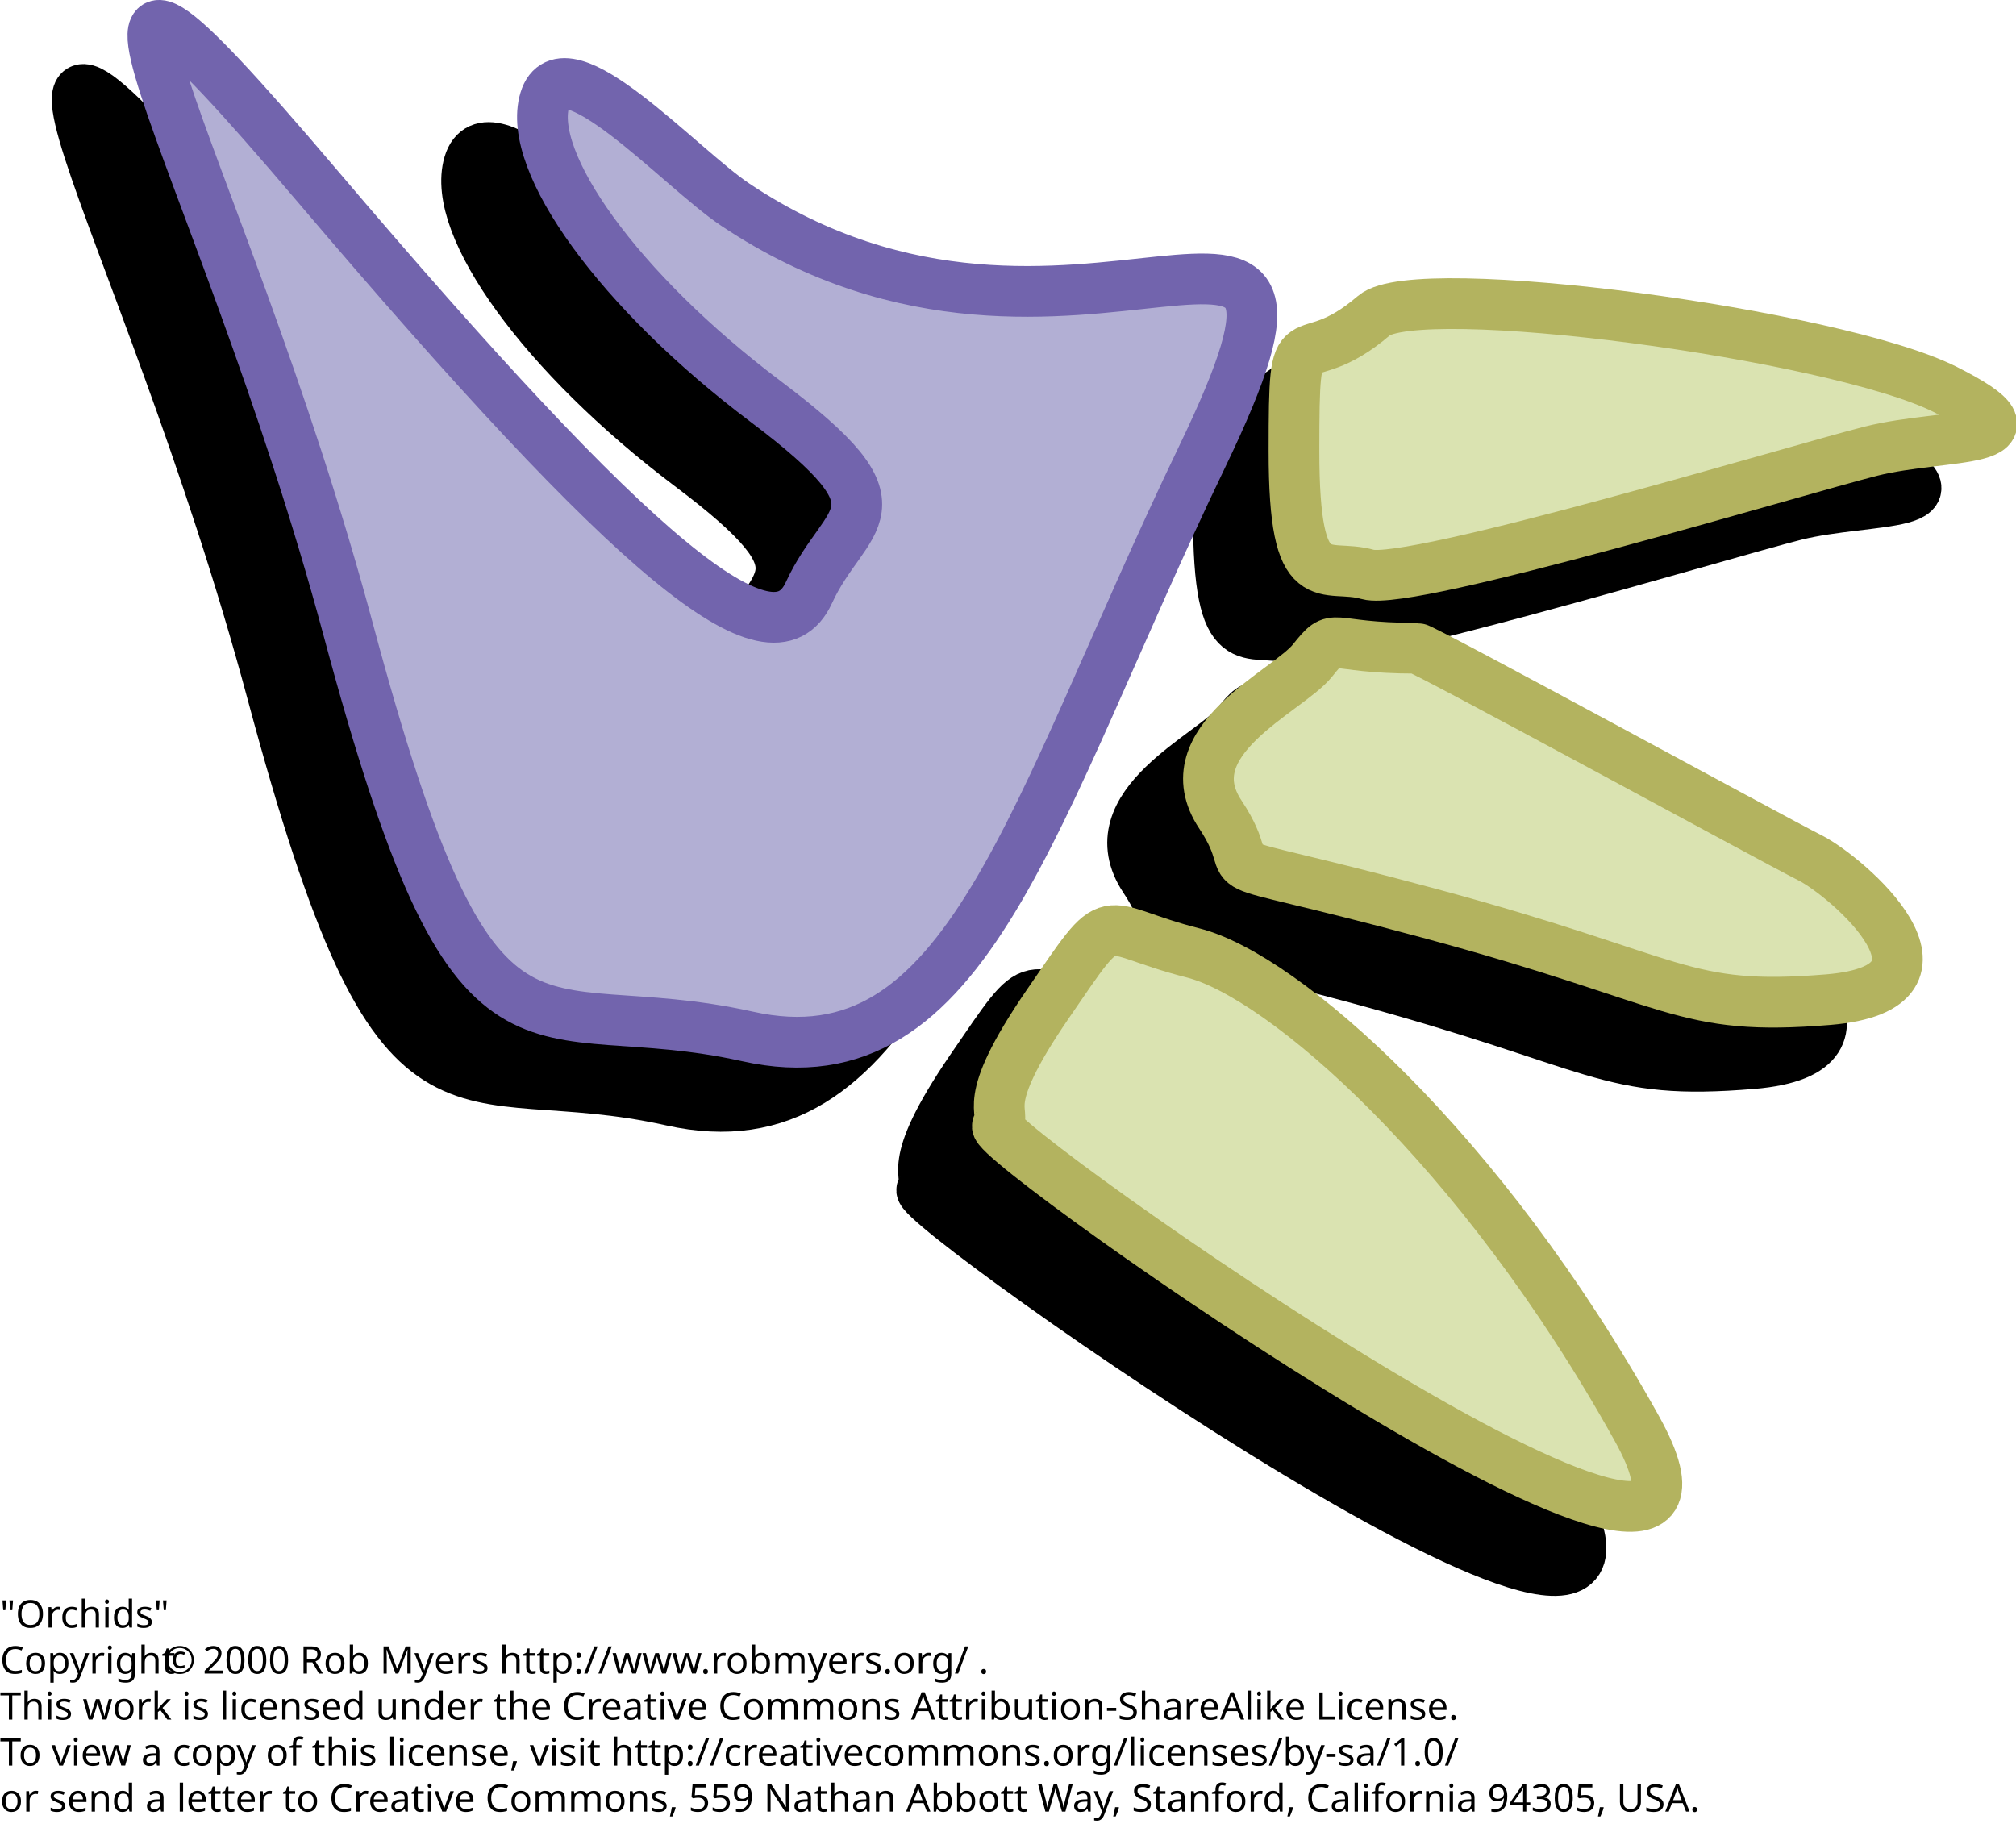
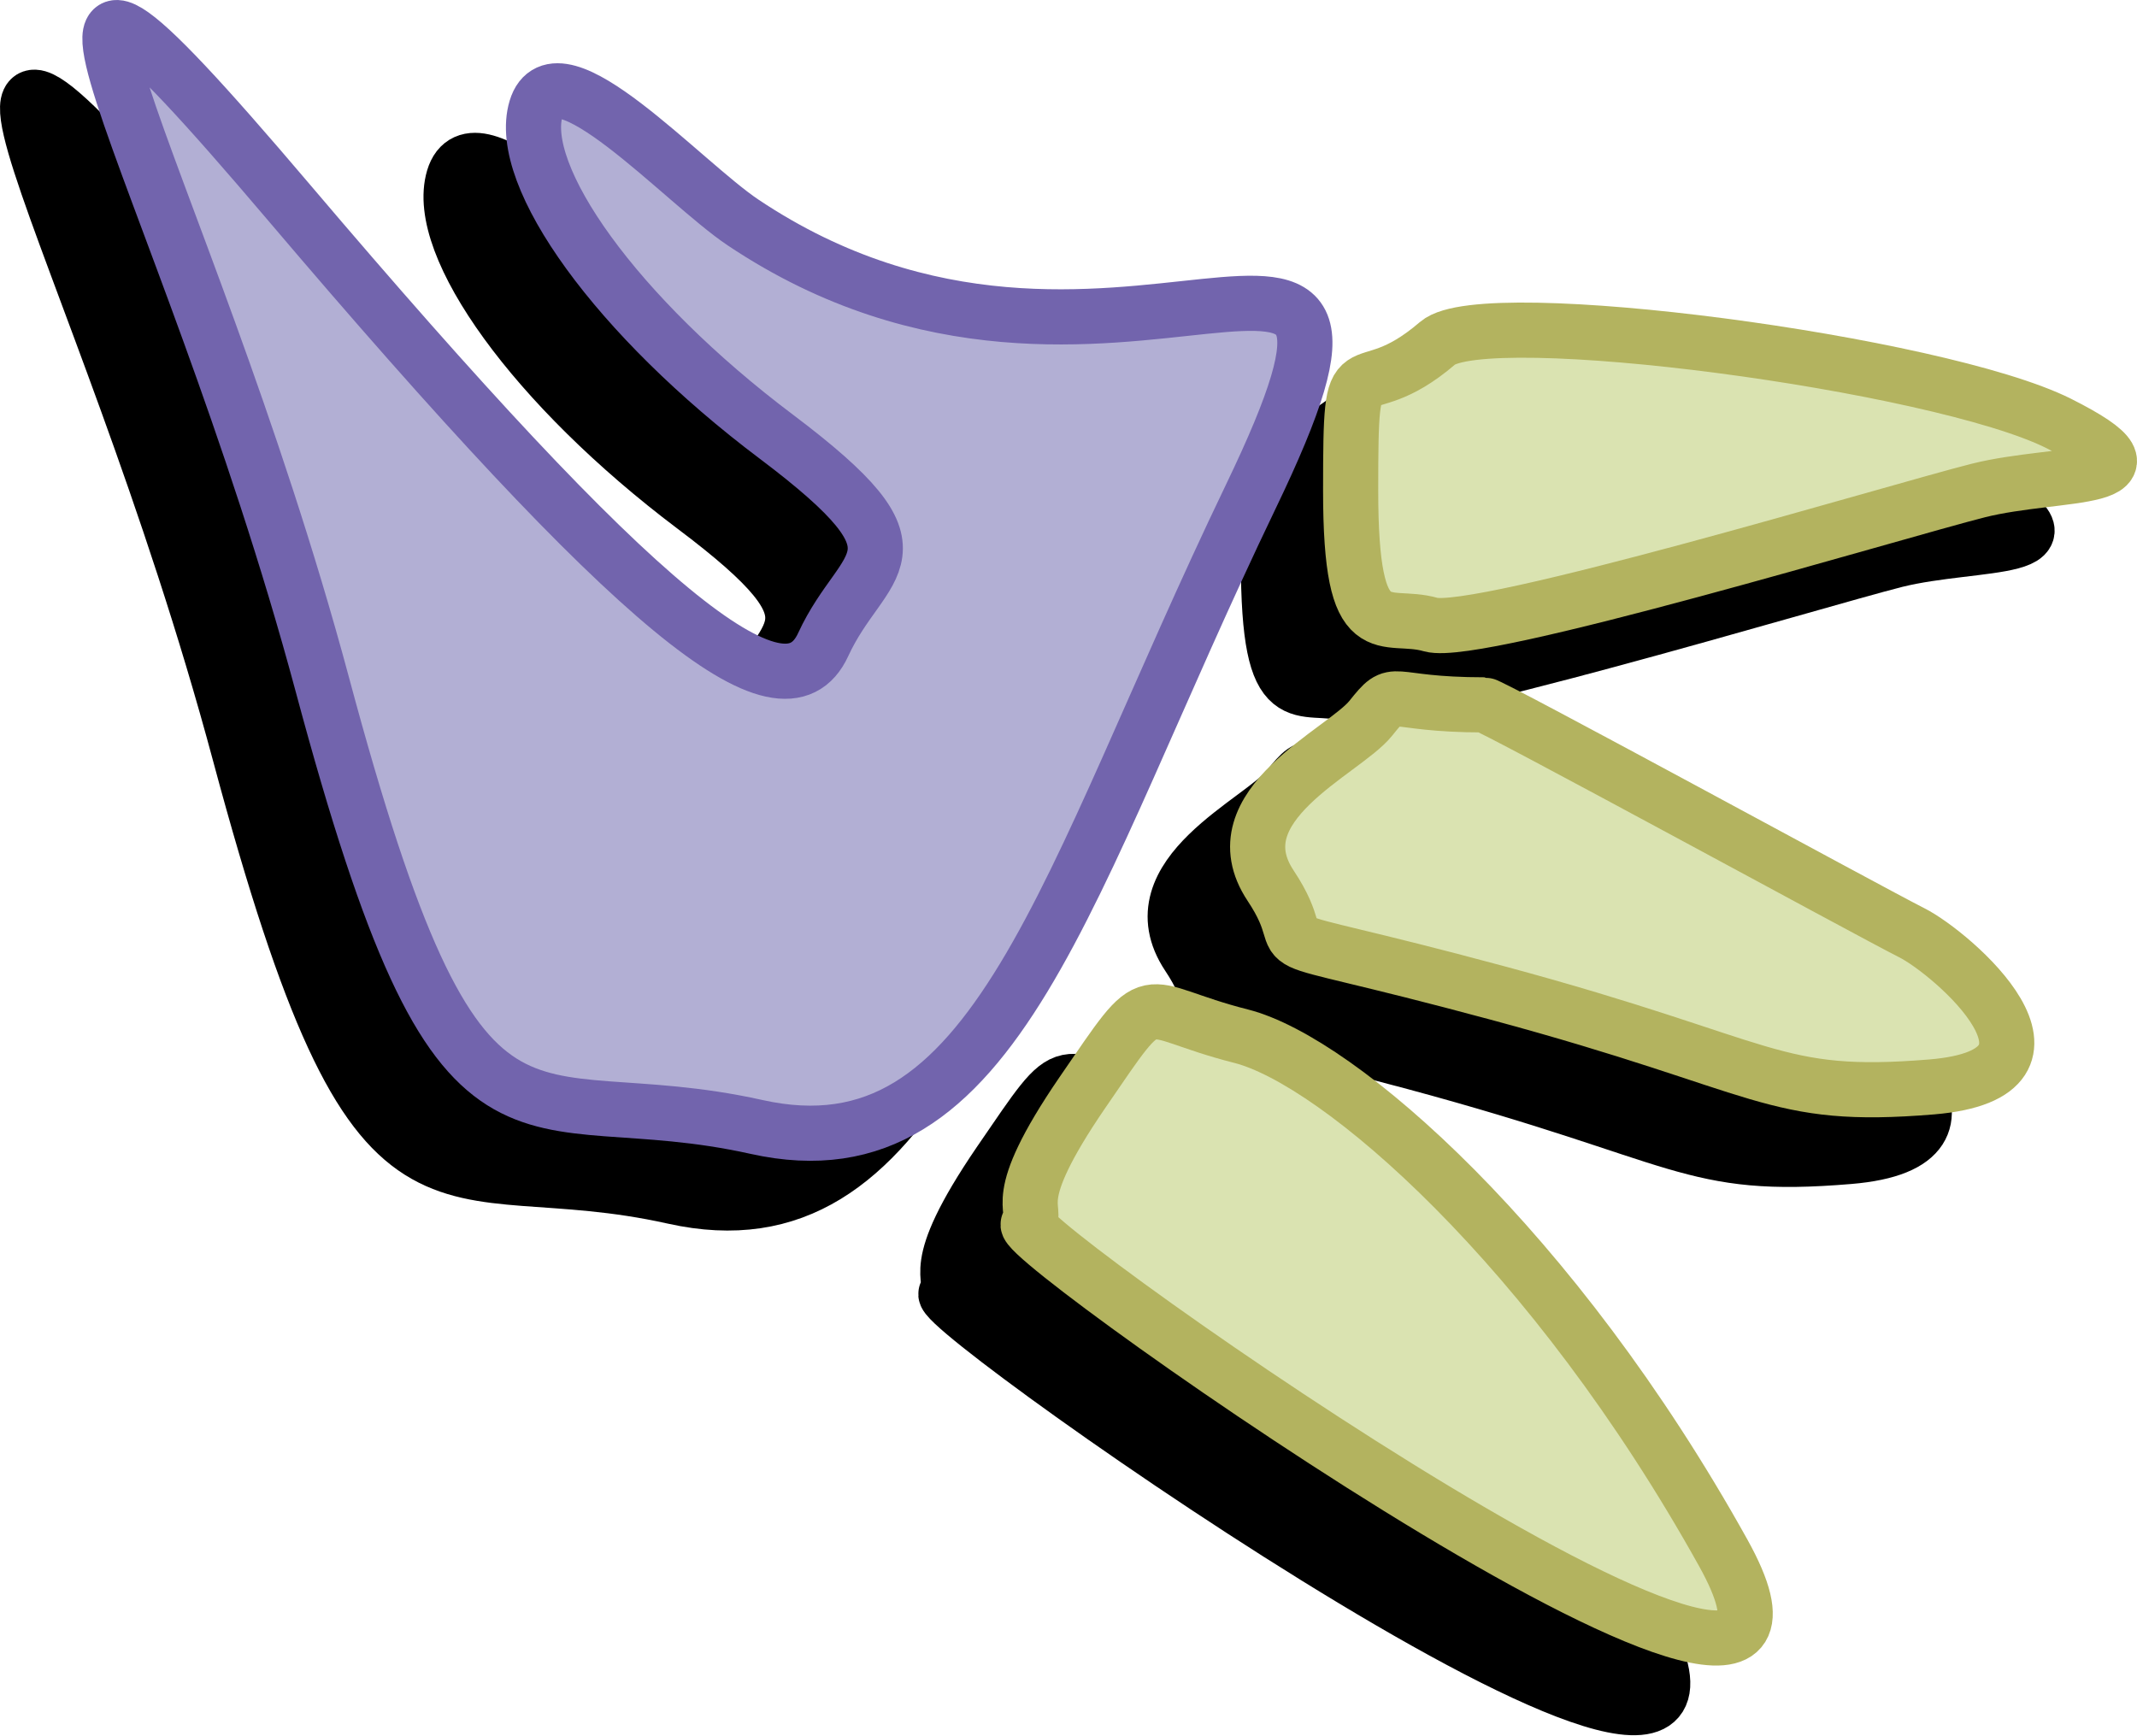
- <svg xmlns="http://www.w3.org/2000/svg" width="635.286" height="575.87" viewBox="0 0 635.286 575.87" style="overflow:visible;enable-background:new 0 0 635.286 575.87" xml:space="preserve">
-   <style type="text/css">
+ <svg xmlns="http://www.w3.org/2000/svg" width="619.349" height="502.941" viewBox="0 0 635.286 575.87" style="overflow:visible" xml:space="preserve" id="svg2793" version="1.0">
+   <defs id="defs2841" />
+   <style type="text/css" id="style2795">
	
		@font-face{font-family:'Times-Roman';src:url(F09D49A2.cef)}
	
	</style>
-   <g id="Layer_1">
-     <text transform="matrix(1 0 0 1 0 512.9067)">
-       <tspan x="0" y="0" style="font-family:'Times-Roman'; font-size:12;">"Orchids"</tspan>
-       <tspan x="0" y="14.5" style="font-family:'Times-Roman'; font-size:12;">Copyright </tspan>
-       <tspan x="51.668" y="14.5" style="font-family:'Times-Roman'; font-size:12;">©</tspan>
-       <tspan x="60.785" y="14.5" style="font-family:'Times-Roman'; font-size:12;"> 2000 Rob Myers http://www.robmyers.org/ .</tspan>
-       <tspan x="0" y="29" style="font-family:'Times-Roman'; font-size:12;">This work is licensed under the Creative Commons Attribution-ShareAlike License.</tspan>
-       <tspan x="0" y="43.5" style="font-family:'Times-Roman'; font-size:12;">To view a copy of this license, visit http://creativecommons.org/licenses/by-sa/1.0/ </tspan>
-       <tspan x="0" y="58" style="font-family:'Times-Roman'; font-size:12;">or send a letter to Creative Commons, 559 Nathan Abbott Way, Stanford, California 94305, USA.</tspan>
-     </text>
-     <g>
-       <g>
-         <path style="stroke:#000000;stroke-width:15.984;" d="M207.816,84.695c106.56,71.28,201.241-33.048,147.024,79.561      c-54.144,112.68-73.512,198.071-143.208,182.592c-69.624-15.552-85.104,23.256-125.784-128.16      C45.24,67.199-24.456-39.649,76.2,78.863c100.584,118.44,143.208,153.36,154.8,128.16      c11.592-25.271,32.904-25.271-13.536-60.191c-46.44-34.992-75.456-75.744-69.696-95.185      C153.6,32.208,190.392,73.031,207.816,84.695z" />
-         <g>
-           <path style="stroke:#000000;stroke-width:15.984;" d="M409.057,119.615c-23.904,20.521-25.129-3.888-25.129,42.696       c0,46.656,9.648,34.992,23.184,38.88c13.537,3.888,135.505-33.048,158.688-38.88c23.257-5.76,58.104-1.944,23.257-19.368       C554.208,125.447,422.592,107.951,409.057,119.615z" />
-           <path style="stroke:#000000;stroke-width:15.984;" d="M422.592,224.447c-29.016,0-25.128-5.76-32.904,3.889       c-7.703,9.72-44.496,25.271-29.016,48.6c15.48,23.256-13.536,9.72,65.809,31.032c79.344,21.384,79.344,31.104,125.783,27.216       c46.44-3.888,5.832-38.88-5.832-44.64C534.84,284.711,424.536,224.447,422.592,224.447z" />
-           <path style="stroke:#000000;stroke-width:15.984;" d="M352.248,320.567c-31.104-7.92-23.904-16.128-46.152,16.272       c-22.176,32.472-12.312,32.976-15.624,38.088c-3.312,5.184,250.704,184.032,201.383,95.399       C442.536,381.624,380.328,327.695,352.248,320.567z" />
-         </g>
+   <g transform="matrix(1.145005,0,0,1.145005,-55.61445,1.1019536e-2)" style="overflow:visible" id="g2814">
+     <g id="g2816">
+       <path id="path2818" d="M 207.816,84.695 C 314.376,155.975 409.057,51.647 354.84,164.256 C 300.696,276.936 281.328,362.327 211.632,346.848 C 142.008,331.296 126.528,370.104 85.848,218.688 C 45.24,67.199 -24.456,-39.649 76.2,78.863 C 176.784,197.303 219.408,232.223 231,207.023 C 242.592,181.752 263.904,181.752 217.464,146.832 C 171.024,111.84 142.008,71.088 147.768,51.647 C 153.6,32.208 190.392,73.031 207.816,84.695 z" style="stroke:#000000;stroke-width:15.984" />
+       <g id="g2820">
+         <path id="path2822" d="M 409.057,119.615 C 385.153,140.136 383.928,115.727 383.928,162.311 C 383.928,208.967 393.576,197.303 407.112,201.191 C 420.649,205.079 542.617,168.143 565.8,162.311 C 589.057,156.551 623.904,160.367 589.057,142.943 C 554.208,125.447 422.592,107.951 409.057,119.615 z" style="stroke:#000000;stroke-width:15.984" />
+         <path id="path2824" d="M 422.592,224.447 C 393.576,224.447 397.464,218.687 389.688,228.336 C 381.985,238.056 345.192,253.607 360.672,276.936 C 376.152,300.192 347.136,286.656 426.481,307.968 C 505.825,329.352 505.825,339.072 552.264,335.184 C 598.704,331.296 558.096,296.304 546.432,290.544 C 534.84,284.711 424.536,224.447 422.592,224.447 z" style="stroke:#000000;stroke-width:15.984" />
+         <path id="path2826" d="M 352.248,320.567 C 321.144,312.647 328.344,304.439 306.096,336.839 C 283.92,369.311 293.784,369.815 290.472,374.927 C 287.16,380.111 541.176,558.959 491.855,470.326 C 442.536,381.624 380.328,327.695 352.248,320.567 z" style="stroke:#000000;stroke-width:15.984" />
      </g>
-       <g>
-         <path style="fill:#B2AFD4;stroke:#7264AD;stroke-width:15.984;" d="M231.648,64.463      c106.56,71.279,201.312-32.977,147.096,79.632c-54.145,112.607-73.512,198.072-143.208,182.52      c-69.696-15.479-85.176,23.328-125.784-128.16C69.072,47.039-0.552-59.809,100.032,58.631      c100.656,118.512,143.28,153.432,154.872,128.16c11.592-25.2,32.904-25.2-13.536-60.192      c-46.44-34.92-75.528-75.744-69.696-95.112C177.504,12.047,214.224,52.799,231.648,64.463z" />
-         <g>
-           <path style="fill:#DAE3B1;stroke:#B3B35F;stroke-width:15.984;" d="M432.96,99.455c-23.903,20.521-25.2-3.888-25.2,42.696       s9.721,34.992,23.256,38.88c13.536,3.816,135.504-33.048,158.688-38.88c23.256-5.832,58.032-1.943,23.256-19.439       C578.111,105.287,446.496,87.792,432.96,99.455z" />
-           <path style="fill:#DAE3B1;stroke:#B3B35F;stroke-width:15.984;" d="M446.496,204.287c-29.088,0-25.128-5.832-32.904,3.889       c-7.775,9.72-44.496,25.271-29.016,48.527c15.48,23.328-13.536,9.721,65.808,31.104       c79.345,21.384,79.345,31.032,125.784,27.216c46.439-3.888,5.832-38.88-5.832-44.712       C558.744,264.479,448.439,204.287,446.496,204.287z" />
-           <path style="fill:#DAE3B1;stroke:#B3B35F;stroke-width:15.984;" d="M376.08,300.335c-31.032-7.849-23.832-16.057-46.08,16.344       c-22.176,32.399-12.384,32.904-15.695,38.088c-3.312,5.184,250.775,184.032,201.455,95.328S404.232,307.535,376.08,300.335z" />
-         </g>
+     </g>
+     <g id="g2828">
+       <path id="path2830" d="M 231.648,64.463 C 338.208,135.742 432.96,31.486 378.744,144.095 C 324.599,256.702 305.232,342.167 235.536,326.615 C 165.84,311.136 150.36,349.943 109.752,198.455 C 69.072,47.039 -0.552,-59.809 100.032,58.631 C 200.688,177.143 243.312,212.063 254.904,186.791 C 266.496,161.591 287.808,161.591 241.368,126.599 C 194.928,91.679 165.84,50.855 171.672,31.487 C 177.504,12.047 214.224,52.799 231.648,64.463 z" style="fill:#b2afd4;stroke:#7264ad;stroke-width:15.984" />
+       <g id="g2832">
+         <path id="path2834" d="M 432.96,99.455 C 409.057,119.976 407.76,95.567 407.76,142.151 C 407.76,188.735 417.481,177.143 431.016,181.031 C 444.552,184.847 566.52,147.983 589.704,142.151 C 612.96,136.319 647.736,140.208 612.96,122.712 C 578.111,105.287 446.496,87.792 432.96,99.455 z" style="fill:#dae3b1;stroke:#b3b35f;stroke-width:15.984" />
+         <path id="path2836" d="M 446.496,204.287 C 417.408,204.287 421.368,198.455 413.592,208.176 C 405.817,217.896 369.096,233.447 384.576,256.703 C 400.056,280.031 371.04,266.424 450.384,287.807 C 529.729,309.191 529.729,318.839 576.168,315.023 C 622.607,311.135 582,276.143 570.336,270.311 C 558.744,264.479 448.439,204.287 446.496,204.287 z" style="fill:#dae3b1;stroke:#b3b35f;stroke-width:15.984" />
+         <path id="path2838" d="M 376.08,300.335 C 345.048,292.486 352.248,284.278 330,316.679 C 307.824,349.078 317.616,349.583 314.305,354.767 C 310.993,359.951 565.08,538.799 515.76,450.095 C 466.44,361.391 404.232,307.535 376.08,300.335 z" style="fill:#dae3b1;stroke:#b3b35f;stroke-width:15.984" />
      </g>
    </g>
  </g>
</svg>
